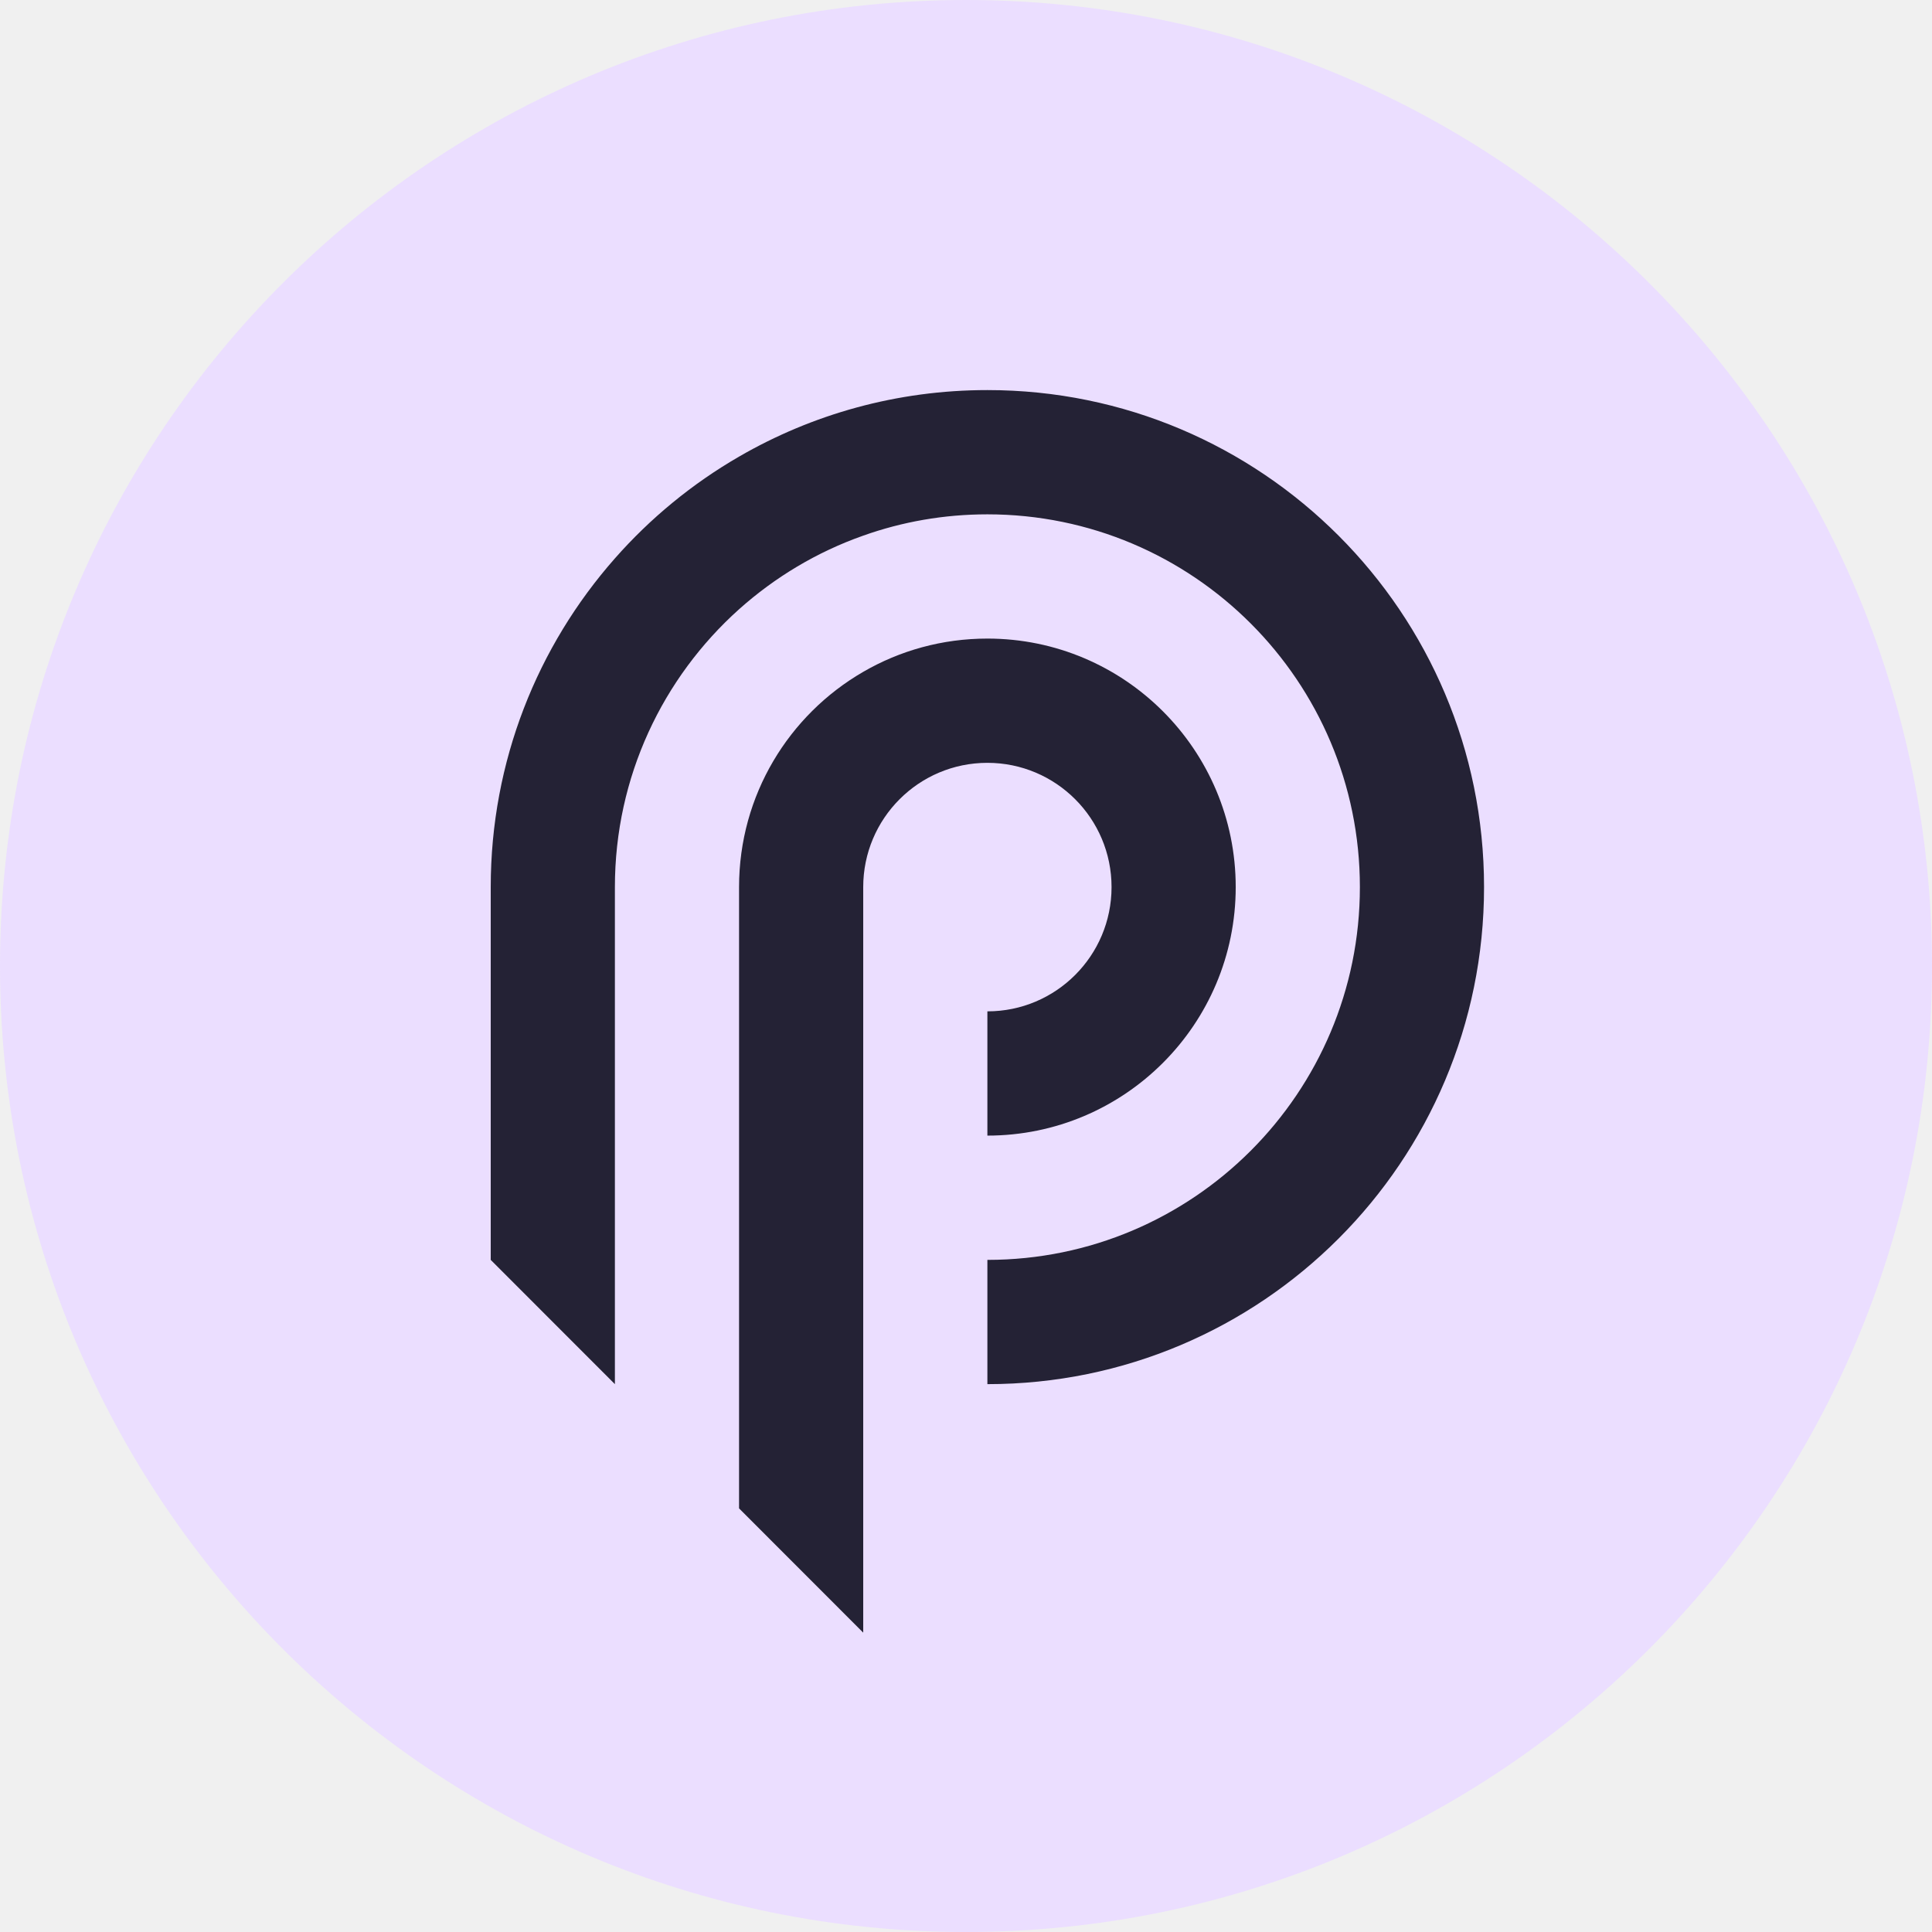
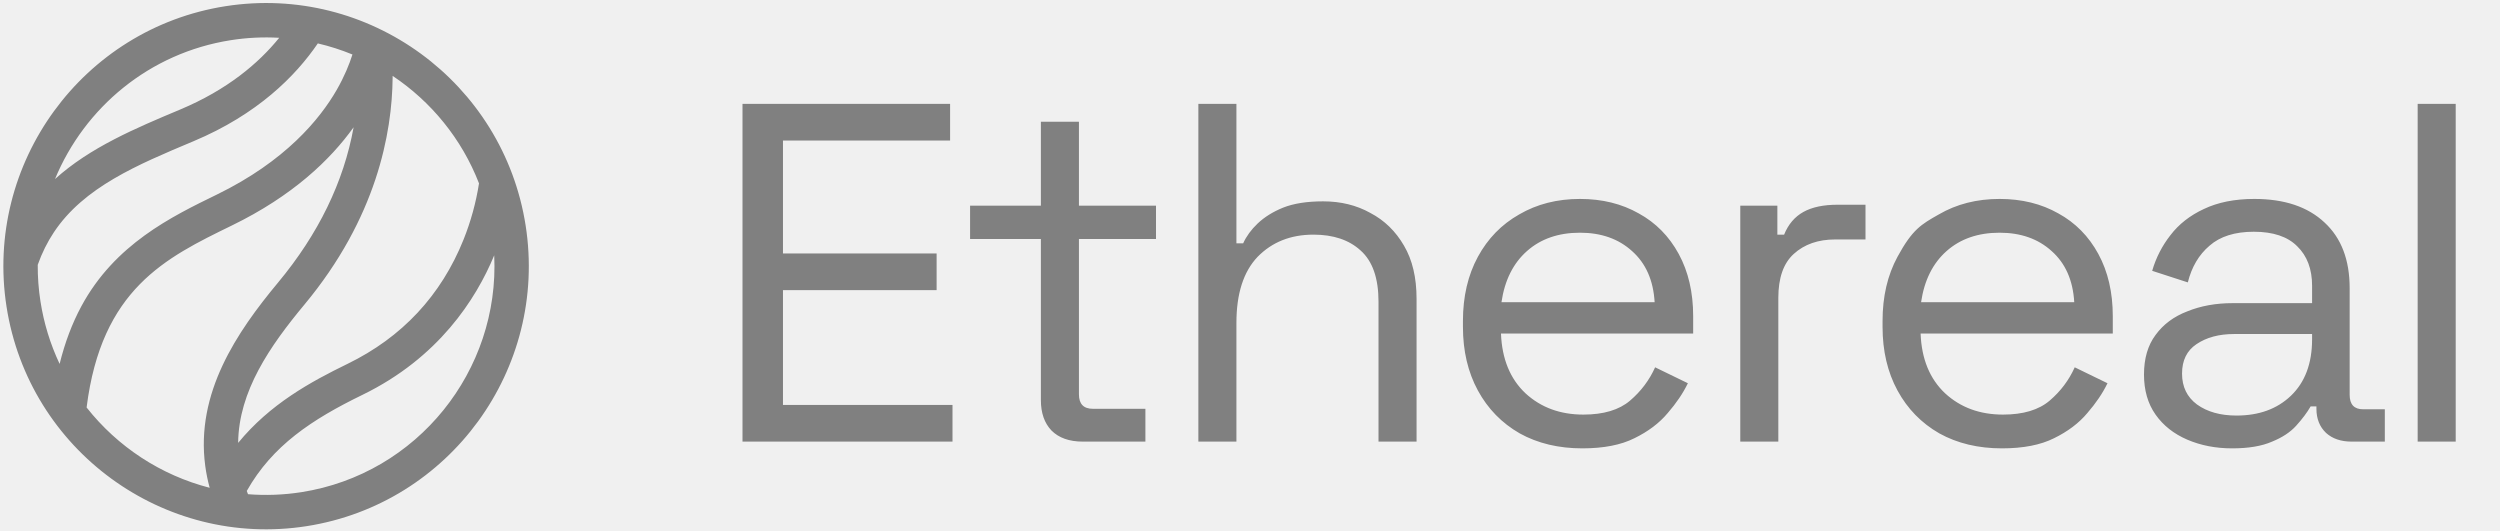
- <svg xmlns="http://www.w3.org/2000/svg" role="img" viewBox="0 0 1000 1000">
-   <path d="M1000 500C1000 776.142 776.142 1000 500 1000C223.858 1000 0 776.142 0 500C0 223.858 223.858 0 500 0C776.142 0 1000 223.858 1000 500Z" fill="#ebdeff" />
-   <path d="M575.336 459.157C575.336 494.675 546.559 523.473 511.068 523.473V587.789C582.05 587.789 639.604 530.193 639.604 459.157C639.604 388.122 582.05 330.526 511.068 330.526C487.669 330.526 465.695 336.78 446.801 347.746C408.374 369.97 382.533 411.539 382.533 459.157V780.736L446.801 845.052V459.157C446.801 423.64 475.577 394.841 511.068 394.841C546.559 394.841 575.336 423.64 575.336 459.157Z" fill="#242235" />
-   <path d="M511.07 201.904C464.243 201.904 420.352 214.442 382.535 236.346C358.322 250.338 336.638 268.169 318.268 289.026C278.271 334.376 254 393.95 254 459.168V652.115L318.268 716.431V459.168C318.268 402.037 343.091 350.695 382.535 315.351C401.08 298.771 422.851 285.681 446.803 277.245C466.888 270.089 488.543 266.22 511.07 266.22C617.543 266.22 703.873 352.614 703.873 459.168C703.873 565.721 617.543 652.115 511.07 652.115V716.431C653.063 716.431 768.14 601.238 768.14 459.168C768.14 317.097 653.063 201.904 511.07 201.904Z" fill="#242235" />
+ <svg xmlns="http://www.w3.org/2000/svg" width="608" height="129" viewBox="0 0 608 129" fill="none">
+   <g fill="gray" clip-path="url(#a)">
+     <path d="M54.86 1.504C20.057 6.946-3.842 39.74 1.59 74.603c5.434 34.863 38.174 58.801 72.98 53.359 34.804-5.442 58.703-38.237 53.27-73.1S89.666-3.938 54.86 1.505Zm1.29 8.265a55.3 55.3 0 0 1 11.752-.576c-5.043 6.233-12.644 12.645-24.085 17.444-10.822 4.541-21.92 9.206-30.44 16.91 7.168-17.352 22.931-30.675 42.772-33.778ZM9.841 73.313a56 56 0 0 1-.665-8.905c1.031-2.9 2.344-5.543 3.947-7.949 7.298-10.937 20.23-16.362 33.92-22.105 15.594-6.54 24.85-15.875 30.254-23.798a55.6 55.6 0 0 1 8.417 2.697c-.737 2.325-1.925 5.305-3.838 8.627-4.108 7.132-12.5 17.338-29.148 25.444C41.675 52.706 27.923 59.407 19.8 74.457c-2.253 4.175-4.015 8.84-5.3 14.049a55.6 55.6 0 0 1-4.658-15.193ZM21.062 99.1c3.613-28.805 19.144-36.377 35.324-44.258 14.77-7.194 23.929-15.95 29.61-23.89C83.6 44.245 77.45 56.903 67.623 68.718c-10.074 12.108-20.06 26.868-17.715 44.54a41 41 0 0 0 1.086 5.372c-11.86-3.048-22.398-9.968-29.931-19.53Zm52.974-25.025C91.56 53.013 95.373 32.406 95.488 18.829l.001-.373c9.35 6.243 16.798 15.284 21.005 26.141a63 63 0 0 1-3.757 13.669c-5.463 13.596-14.955 23.767-28.225 30.227-8.996 4.383-18.86 9.778-26.594 19.216.123-12.554 7.732-23.556 16.118-33.634m-.751 45.621a55.5 55.5 0 0 1-12.97.495 31 31 0 0 1-.3-.791c6.216-11.013 15.784-17.361 28.147-23.38 18.458-8.99 27.583-23.2 32.031-33.925 1.352 28.008-18.638 53.18-46.908 57.601M180.577 107.4V25.266h50.488v8.918h-40.648V61.64h37.368v8.917h-37.368v27.925h41.233v8.918zm82.757 0q-4.92 0-7.614-2.699-2.577-2.699-2.577-7.392v-39.19h-17.22v-8.095h17.22V29.608h9.254v20.416h18.742v8.096h-18.742V95.9q0 3.52 3.397 3.52h12.768v7.979h-15.228Zm28.109 0V25.266h9.254v33.91h1.64q1.172-2.582 3.514-4.811 2.46-2.346 6.209-3.872 3.866-1.525 9.722-1.525 6.444 0 11.48 2.816 5.155 2.698 8.2 7.978 3.046 5.163 3.046 12.907V107.4h-9.254V73.373q0-8.565-4.335-12.437-4.216-3.873-11.479-3.872-8.317 0-13.589 5.397-5.154 5.397-5.154 16.075V107.4zm93.394 1.642q-8.668 0-15.228-3.637-6.56-3.754-10.192-10.443-3.631-6.687-3.631-15.488v-1.408q0-8.917 3.631-15.605 3.632-6.688 10.075-10.325 6.443-3.755 14.759-3.755 8.084 0 14.291 3.52 6.209 3.403 9.723 9.856t3.514 15.136v4.224H365.04q.352 9.27 5.974 14.55 5.623 5.162 14.057 5.162 7.38 0 11.363-3.403t6.091-8.096l7.966 3.872q-1.758 3.637-4.92 7.275-3.046 3.638-8.083 6.101-4.92 2.464-12.651 2.464m-19.68-35.552h37.251q-.469-7.979-5.506-12.437-4.92-4.459-12.651-4.459-7.848 0-12.885 4.459t-6.209 12.437m58.078 33.91V50.024h9.02v7.04h1.64q1.523-3.755 4.685-5.515t8.317-1.76h6.794v8.448h-7.379q-6.209 0-10.074 3.52-3.749 3.403-3.749 10.677V107.4zm63.651 1.642q-8.668 0-15.228-3.637-6.56-3.754-10.191-10.443-3.631-6.687-3.631-15.488v-1.408q0-8.917 3.631-15.605c3.631-6.688 5.779-7.9 10.074-10.325q6.442-3.755 14.76-3.755 8.082 0 14.291 3.52 6.209 3.403 9.722 9.856 3.515 6.453 3.515 15.136v4.224H467.09q.35 9.27 5.974 14.55 5.622 5.162 14.057 5.162 7.38 0 11.362-3.403t6.092-8.096l7.965 3.872q-1.756 3.637-4.92 7.275-3.045 3.638-8.082 6.101-4.92 2.464-12.652 2.464M467.207 73.49h37.25q-.468-7.979-5.505-12.437-4.92-4.459-12.651-4.459-7.85 0-12.886 4.459-5.037 4.458-6.208 12.437m75.648 35.552q-5.974 0-10.894-2.112t-7.731-6.101-2.811-9.739q0-5.866 2.811-9.621 2.812-3.872 7.731-5.75 4.918-1.994 11.011-1.994H562.3v-4.224q.002-6.102-3.631-9.621-3.514-3.52-10.543-3.52c-4.605 0-8.2 1.134-10.777 3.402q-3.865 3.285-5.27 8.918l-8.669-2.816a25.5 25.5 0 0 1 4.452-8.683q3.046-3.99 8.082-6.336 5.151-2.464 12.299-2.464c7.343 0 13.04 1.916 17.103 5.75q6.093 5.631 6.091 15.957v25.93q-.001 3.52 3.28 3.52h5.271v7.862h-8.082q-3.867 0-6.209-2.112-2.341-2.23-2.342-5.867v-.587h-1.406q-1.286 2.23-3.514 4.694-2.11 2.346-5.857 3.872-3.748 1.642-9.723 1.642m1.054-7.978c5.469 0 9.877-1.604 13.237-4.811q5.152-4.928 5.154-13.728v-1.29h-18.976q-5.504 0-9.137 2.463-3.514 2.347-3.514 7.158 0 4.81 3.631 7.509c2.497 1.799 5.702 2.699 9.605 2.699m44.066 6.336V25.266h9.254V107.4z" />
+   </g>
+   <defs>
+     <clipPath id="a">
+       <path fill="#fff" d="M.82.733h607v128H.82z" />
+     </clipPath>
+   </defs>
</svg>
